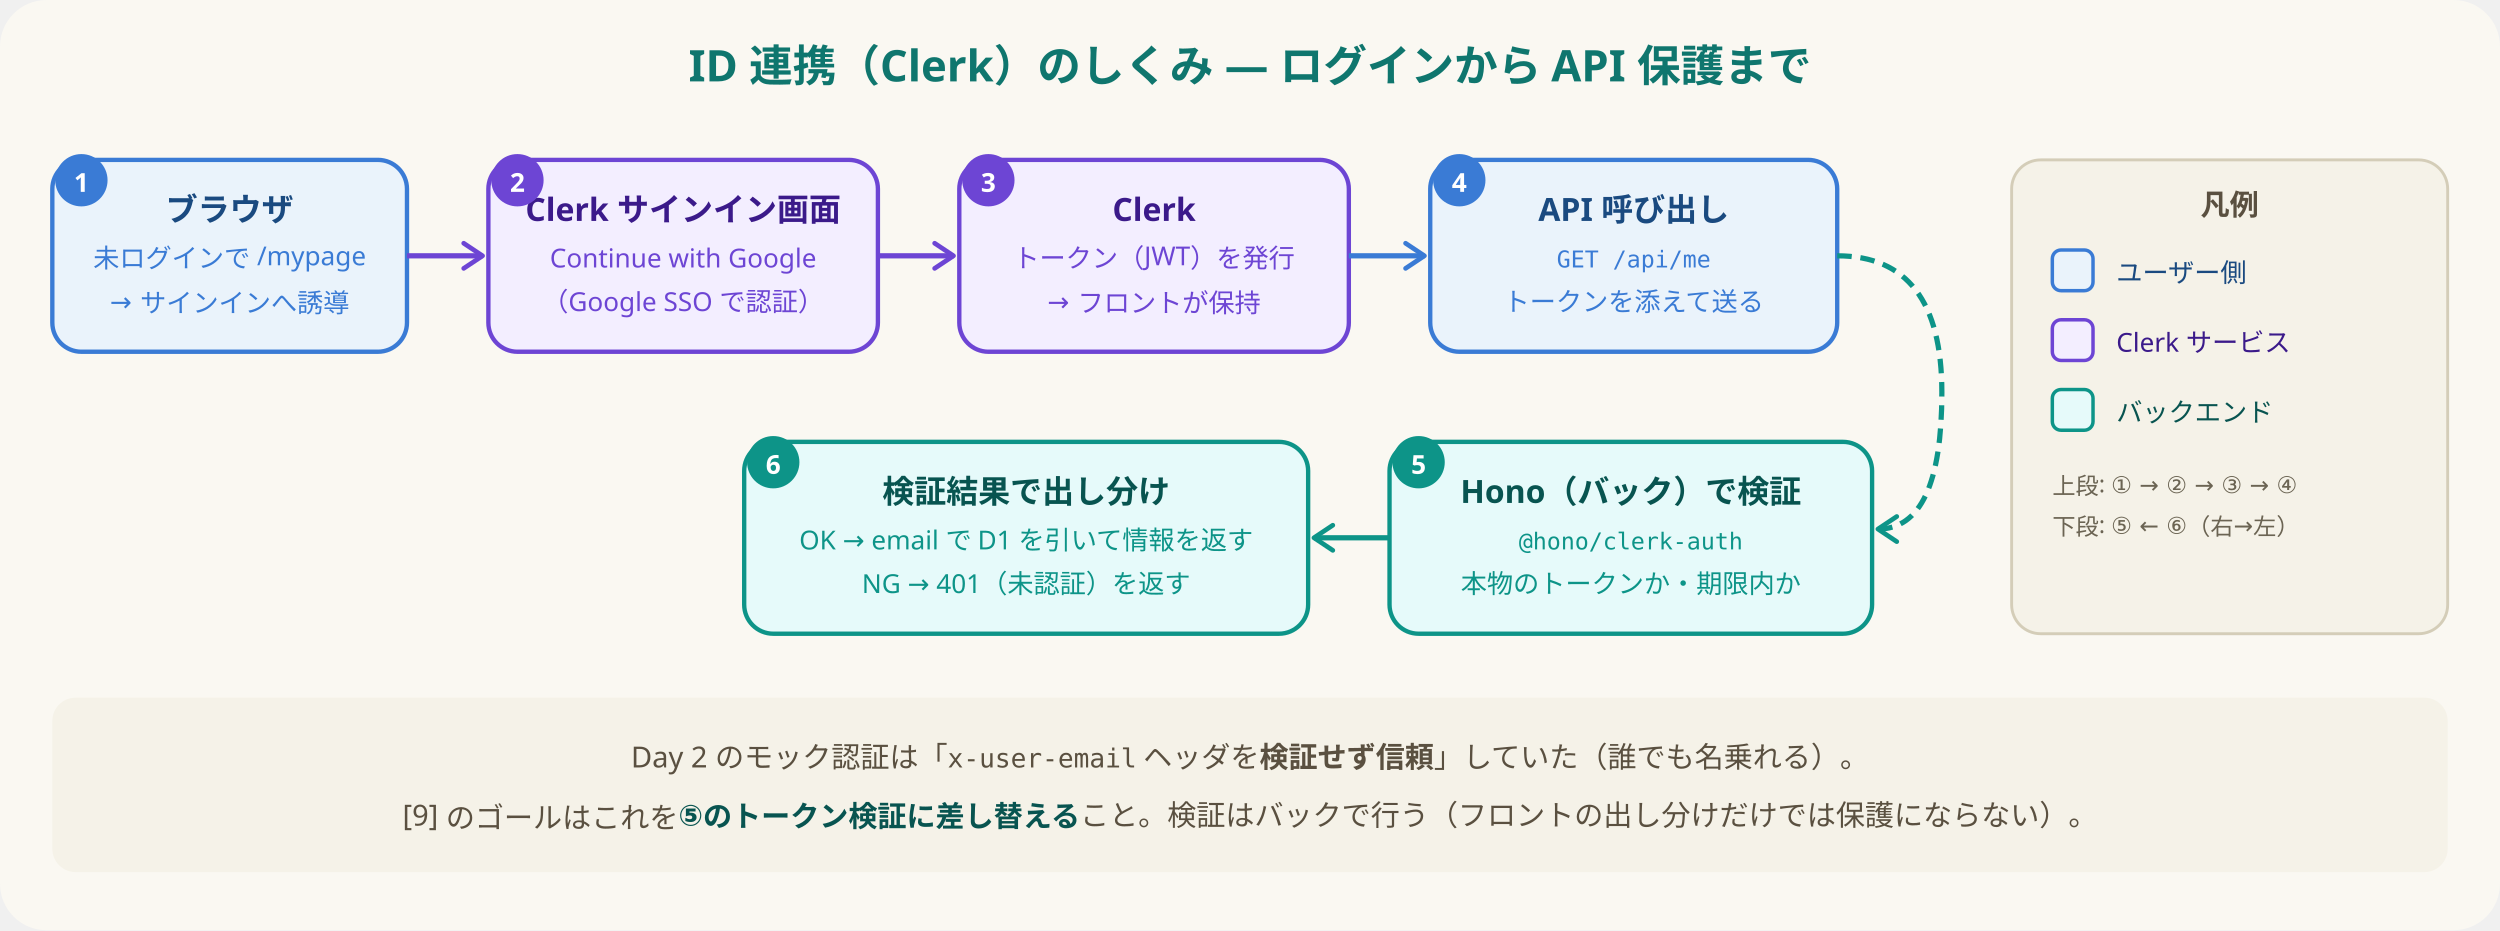
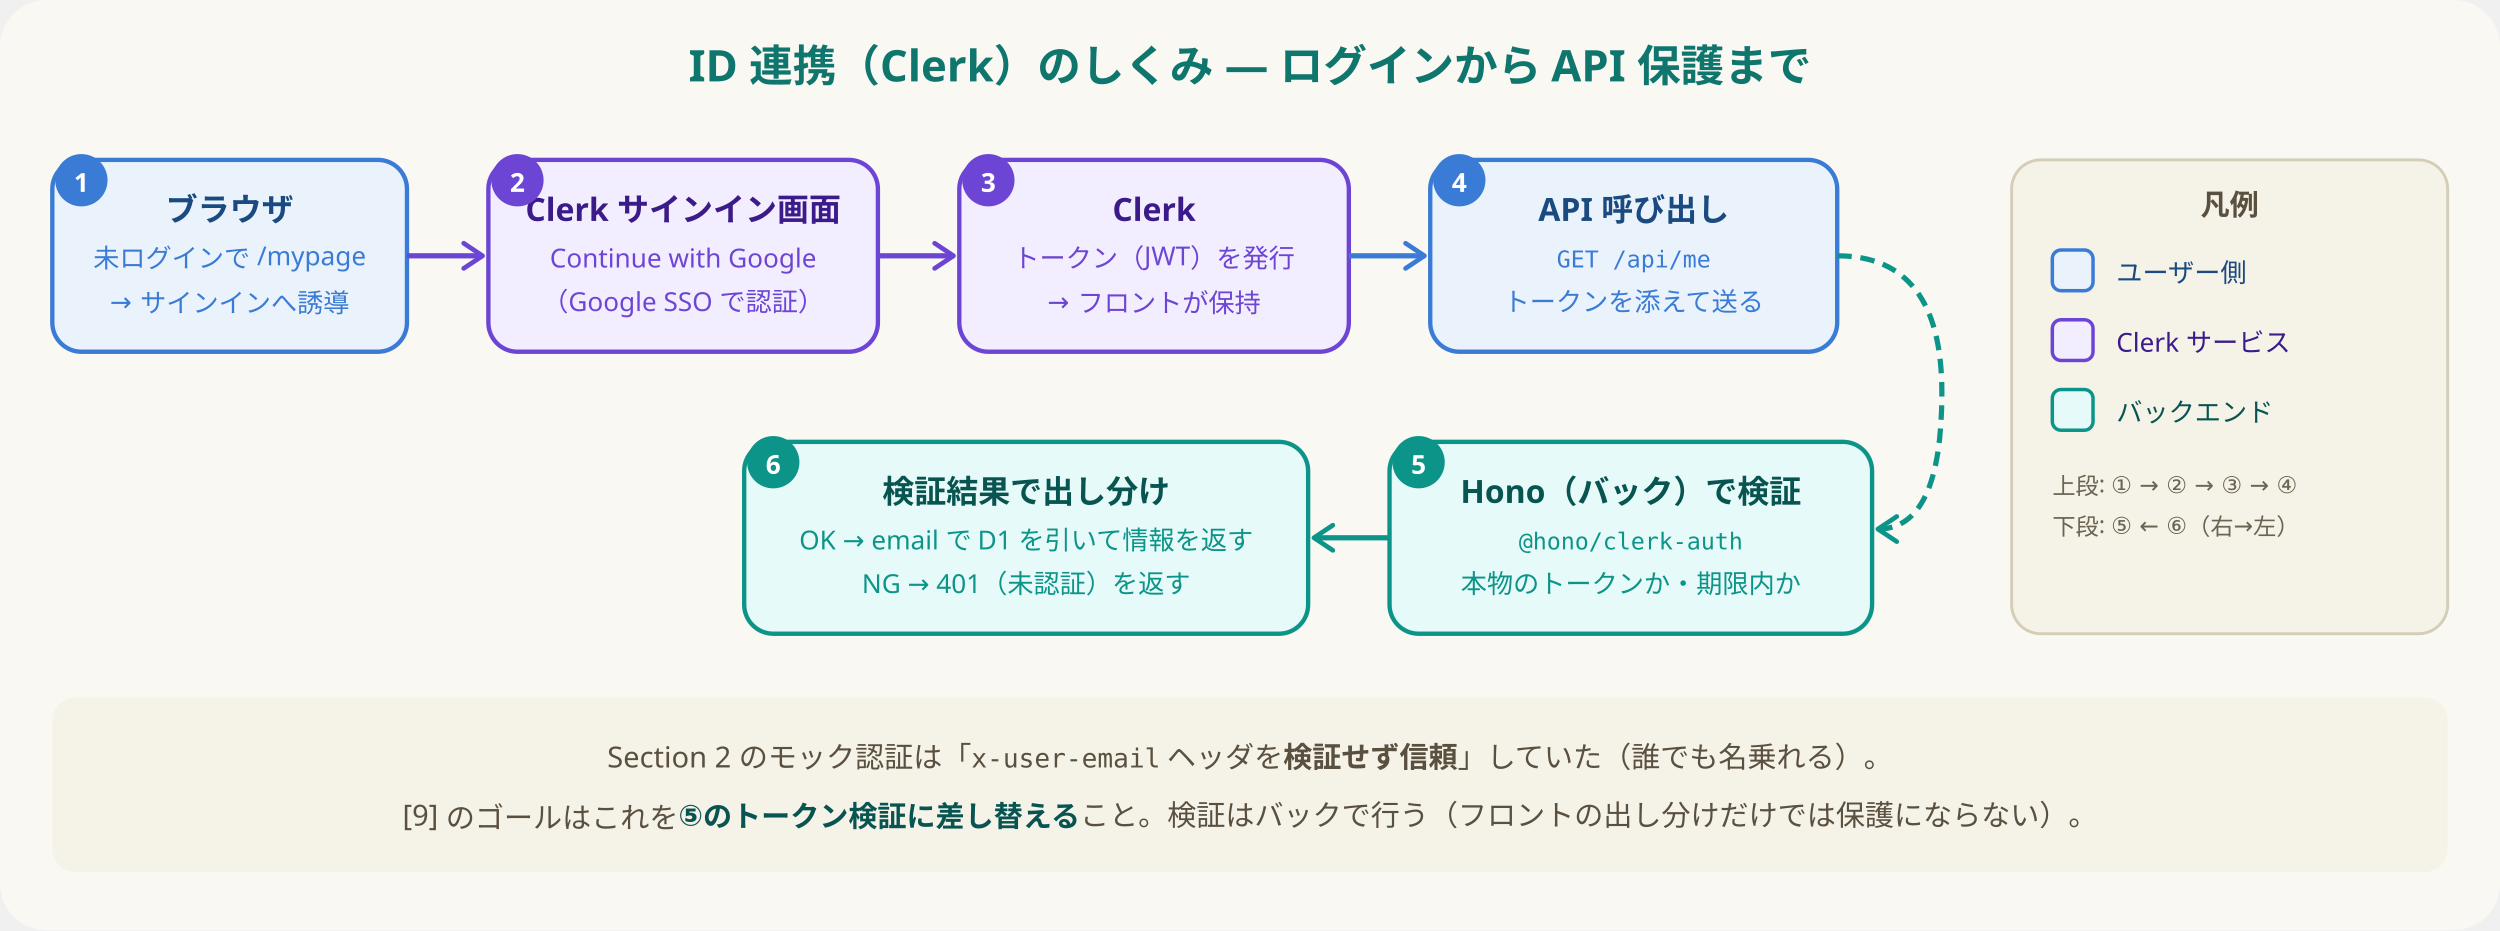
<svg xmlns="http://www.w3.org/2000/svg" width="100%" viewBox="0 0 860 320" role="img">
  <defs>
    <marker id="arr-blue" viewBox="0 0 10 10" refX="8" refY="5" markerWidth="6" markerHeight="6" orient="auto-start-reverse">
      <path d="M2 1L8 5L2 9" fill="none" stroke="#3a7bd5" stroke-width="1.5" stroke-linecap="round" stroke-linejoin="round" />
    </marker>
    <marker id="arr-purple" viewBox="0 0 10 10" refX="8" refY="5" markerWidth="6" markerHeight="6" orient="auto-start-reverse">
      <path d="M2 1L8 5L2 9" fill="none" stroke="#6d45d4" stroke-width="1.5" stroke-linecap="round" stroke-linejoin="round" />
    </marker>
    <marker id="arr-teal" viewBox="0 0 10 10" refX="8" refY="5" markerWidth="6" markerHeight="6" orient="auto-start-reverse">
      <path d="M2 1L8 5L2 9" fill="none" stroke="#0d9488" stroke-width="1.5" stroke-linecap="round" stroke-linejoin="round" />
    </marker>
  </defs>
  <rect width="860" height="320" rx="16" fill="#faf8f2" />
  <text x="430" y="28" text-anchor="middle" font-family="Hiragino Kaku Gothic ProN,Yu Gothic,system-ui,sans-serif" font-size="15" font-weight="700" fill="#0f766e">ID 連携（Clerk）のしくみ — ログインから API 保護まで</text>
  <rect x="18" y="55" width="122" height="66" rx="10" fill="#eaf3fb" stroke="#3a7bd5" stroke-width="1.5" />
  <text x="79" y="76" text-anchor="middle" font-family="Hiragino Kaku Gothic ProN,Yu Gothic,system-ui,sans-serif" font-size="11" font-weight="700" fill="#1a4a80">ブラウザ</text>
  <text x="79" y="92" text-anchor="middle" font-family="Hiragino Kaku Gothic ProN,Yu Gothic,system-ui,sans-serif" font-size="9" fill="#3a7bd5">未ログインで /mypage</text>
  <text x="79" y="107" text-anchor="middle" font-family="Hiragino Kaku Gothic ProN,Yu Gothic,system-ui,sans-serif" font-size="9" fill="#3a7bd5">→ サインインへ誘導</text>
  <line x1="140" y1="88" x2="166" y2="88" stroke="#6d45d4" stroke-width="1.8" marker-end="url(#arr-purple)" />
  <rect x="168" y="55" width="134" height="66" rx="10" fill="#f3eeff" stroke="#6d45d4" stroke-width="1.5" />
  <text x="235" y="76" text-anchor="middle" font-family="Hiragino Kaku Gothic ProN,Yu Gothic,system-ui,sans-serif" font-size="11" font-weight="700" fill="#3b1a8a">Clerk サインイン画面</text>
  <text x="235" y="92" text-anchor="middle" font-family="Hiragino Kaku Gothic ProN,Yu Gothic,system-ui,sans-serif" font-size="9" fill="#6d45d4">Continue with Google</text>
  <text x="235" y="107" text-anchor="middle" font-family="Hiragino Kaku Gothic ProN,Yu Gothic,system-ui,sans-serif" font-size="9" fill="#6d45d4">（Google SSO で認証）</text>
  <line x1="302" y1="88" x2="328" y2="88" stroke="#6d45d4" stroke-width="1.8" marker-end="url(#arr-purple)" />
  <rect x="330" y="55" width="134" height="66" rx="10" fill="#f3eeff" stroke="#6d45d4" stroke-width="1.5" />
  <text x="397" y="76" text-anchor="middle" font-family="Hiragino Kaku Gothic ProN,Yu Gothic,system-ui,sans-serif" font-size="11" font-weight="700" fill="#3b1a8a">Clerk</text>
  <text x="397" y="92" text-anchor="middle" font-family="Hiragino Kaku Gothic ProN,Yu Gothic,system-ui,sans-serif" font-size="9" fill="#6d45d4">トークン（JWT）を発行</text>
  <text x="397" y="107" text-anchor="middle" font-family="Hiragino Kaku Gothic ProN,Yu Gothic,system-ui,sans-serif" font-size="9" fill="#6d45d4">→ フロントが保持</text>
  <line x1="464" y1="88" x2="490" y2="88" stroke="#3a7bd5" stroke-width="1.8" marker-end="url(#arr-blue)" />
  <rect x="492" y="55" width="140" height="66" rx="10" fill="#eaf3fb" stroke="#3a7bd5" stroke-width="1.5" />
  <text x="562" y="76" text-anchor="middle" font-family="Hiragino Kaku Gothic ProN,Yu Gothic,system-ui,sans-serif" font-size="11" font-weight="700" fill="#1a4a80">API 呼び出し</text>
  <text x="562" y="92" text-anchor="middle" font-family="SFMono-Regular,Menlo,Consolas,monospace" font-size="8" fill="#3a7bd5">GET /api/me</text>
  <text x="562" y="107" text-anchor="middle" font-family="Hiragino Kaku Gothic ProN,Yu Gothic,system-ui,sans-serif" font-size="9" fill="#3a7bd5">トークンを添えて送る</text>
  <path d="M632 88 Q668 88 668 135 Q668 182 646 182" fill="none" stroke="#0d9488" stroke-width="1.8" stroke-dasharray="5 3" marker-end="url(#arr-teal)" />
  <rect x="478" y="152" width="166" height="66" rx="10" fill="#e6fafa" stroke="#0d9488" stroke-width="1.5" />
  <text x="561" y="173" text-anchor="middle" font-family="Hiragino Kaku Gothic ProN,Yu Gothic,system-ui,sans-serif" font-size="11" font-weight="700" fill="#085450">Hono（バック）で検証</text>
  <text x="561" y="189" text-anchor="middle" font-family="SFMono-Regular,Menlo,Consolas,monospace" font-size="8" fill="#0d9488">@hono/clerk-auth</text>
  <text x="561" y="204" text-anchor="middle" font-family="Hiragino Kaku Gothic ProN,Yu Gothic,system-ui,sans-serif" font-size="9" fill="#0d9488">本物のトークンか・期限内か</text>
  <line x1="478" y1="185" x2="452" y2="185" stroke="#0d9488" stroke-width="1.8" marker-end="url(#arr-teal)" />
  <rect x="256" y="152" width="194" height="66" rx="10" fill="#e6fafa" stroke="#0d9488" stroke-width="1.5" />
  <text x="353" y="173" text-anchor="middle" font-family="Hiragino Kaku Gothic ProN,Yu Gothic,system-ui,sans-serif" font-size="11" font-weight="700" fill="#085450">検証結果で出し分け</text>
  <text x="353" y="189" text-anchor="middle" font-family="Hiragino Kaku Gothic ProN,Yu Gothic,system-ui,sans-serif" font-size="9" fill="#0d9488">OK → email で D1 を引いて情報を返す</text>
  <text x="353" y="204" text-anchor="middle" font-family="Hiragino Kaku Gothic ProN,Yu Gothic,system-ui,sans-serif" font-size="9" fill="#0d9488">NG → 401（未認証）を返す</text>
  <circle cx="28" cy="62" r="9" fill="#3a7bd5" />
  <text x="28" y="66" text-anchor="middle" font-family="system-ui,sans-serif" font-size="9" font-weight="700" fill="#fff">1</text>
  <circle cx="178" cy="62" r="9" fill="#6d45d4" />
  <text x="178" y="66" text-anchor="middle" font-family="system-ui,sans-serif" font-size="9" font-weight="700" fill="#fff">2</text>
  <circle cx="340" cy="62" r="9" fill="#6d45d4" />
  <text x="340" y="66" text-anchor="middle" font-family="system-ui,sans-serif" font-size="9" font-weight="700" fill="#fff">3</text>
  <circle cx="502" cy="62" r="9" fill="#3a7bd5" />
  <text x="502" y="66" text-anchor="middle" font-family="system-ui,sans-serif" font-size="9" font-weight="700" fill="#fff">4</text>
  <circle cx="488" cy="159" r="9" fill="#0d9488" />
  <text x="488" y="163" text-anchor="middle" font-family="system-ui,sans-serif" font-size="9" font-weight="700" fill="#fff">5</text>
  <circle cx="266" cy="159" r="9" fill="#0d9488" />
  <text x="266" y="163" text-anchor="middle" font-family="system-ui,sans-serif" font-size="9" font-weight="700" fill="#fff">6</text>
  <rect x="692" y="55" width="150" height="163" rx="10" fill="#f5f2e8" stroke="#d4cdb8" stroke-width="1" />
  <text x="767" y="74" text-anchor="middle" font-family="Hiragino Kaku Gothic ProN,Yu Gothic,system-ui,sans-serif" font-size="10" font-weight="700" fill="#5a5040">凡例</text>
  <rect x="706" y="86" width="14" height="14" rx="3" fill="#eaf3fb" stroke="#3a7bd5" stroke-width="1.2" />
  <text x="728" y="97" font-family="Hiragino Kaku Gothic ProN,Yu Gothic,system-ui,sans-serif" font-size="9" fill="#1a4a80">ユーザー側</text>
  <rect x="706" y="110" width="14" height="14" rx="3" fill="#f3eeff" stroke="#6d45d4" stroke-width="1.2" />
  <text x="728" y="121" font-family="Hiragino Kaku Gothic ProN,Yu Gothic,system-ui,sans-serif" font-size="9" fill="#3b1a8a">Clerk サービス</text>
  <rect x="706" y="134" width="14" height="14" rx="3" fill="#e6fafa" stroke="#0d9488" stroke-width="1.2" />
  <text x="728" y="145" font-family="Hiragino Kaku Gothic ProN,Yu Gothic,system-ui,sans-serif" font-size="9" fill="#085450">バックエンド</text>
  <text x="706" y="170" font-family="Hiragino Kaku Gothic ProN,Yu Gothic,system-ui,sans-serif" font-size="8" fill="#6b6453">上段: ① → ② → ③ → ④</text>
  <text x="706" y="184" font-family="Hiragino Kaku Gothic ProN,Yu Gothic,system-ui,sans-serif" font-size="8" fill="#6b6453">下段: ⑤ ← ⑥（右→左）</text>
  <rect x="18" y="240" width="824" height="60" rx="8" fill="#f5f2e8" />
-   <text x="430" y="264" text-anchor="middle" font-family="Hiragino Kaku Gothic ProN,Yu Gothic,system-ui,sans-serif" font-size="10" fill="#5a5040">Day 2 のモック認証は「<tspan font-family="SFMono-Regular,Menlo,Consolas,monospace" font-size="9">x-user-email</tspan> ヘッダを<tspan font-weight="700">検証せず信頼</tspan>」していた（誰でも名乗れる）。</text>
+   <text x="430" y="264" text-anchor="middle" font-family="Hiragino Kaku Gothic ProN,Yu Gothic,system-ui,sans-serif" font-size="10" fill="#5a5040">Section 2 のモック認証は「<tspan font-family="SFMono-Regular,Menlo,Consolas,monospace" font-size="9">x-user-email</tspan> ヘッダを<tspan font-weight="700">検証せず信頼</tspan>」していた（誰でも名乗れる）。</text>
  <text x="430" y="284" text-anchor="middle" font-family="Hiragino Kaku Gothic ProN,Yu Gothic,system-ui,sans-serif" font-size="10" fill="#5a5040">[9] のゴールはこれを<tspan font-weight="700" fill="#085450">⑤のトークン検証に差し替える</tspan>こと。検証はバックで行う（フロントの出し分けだけでは保護にならない）。</text>
</svg>
